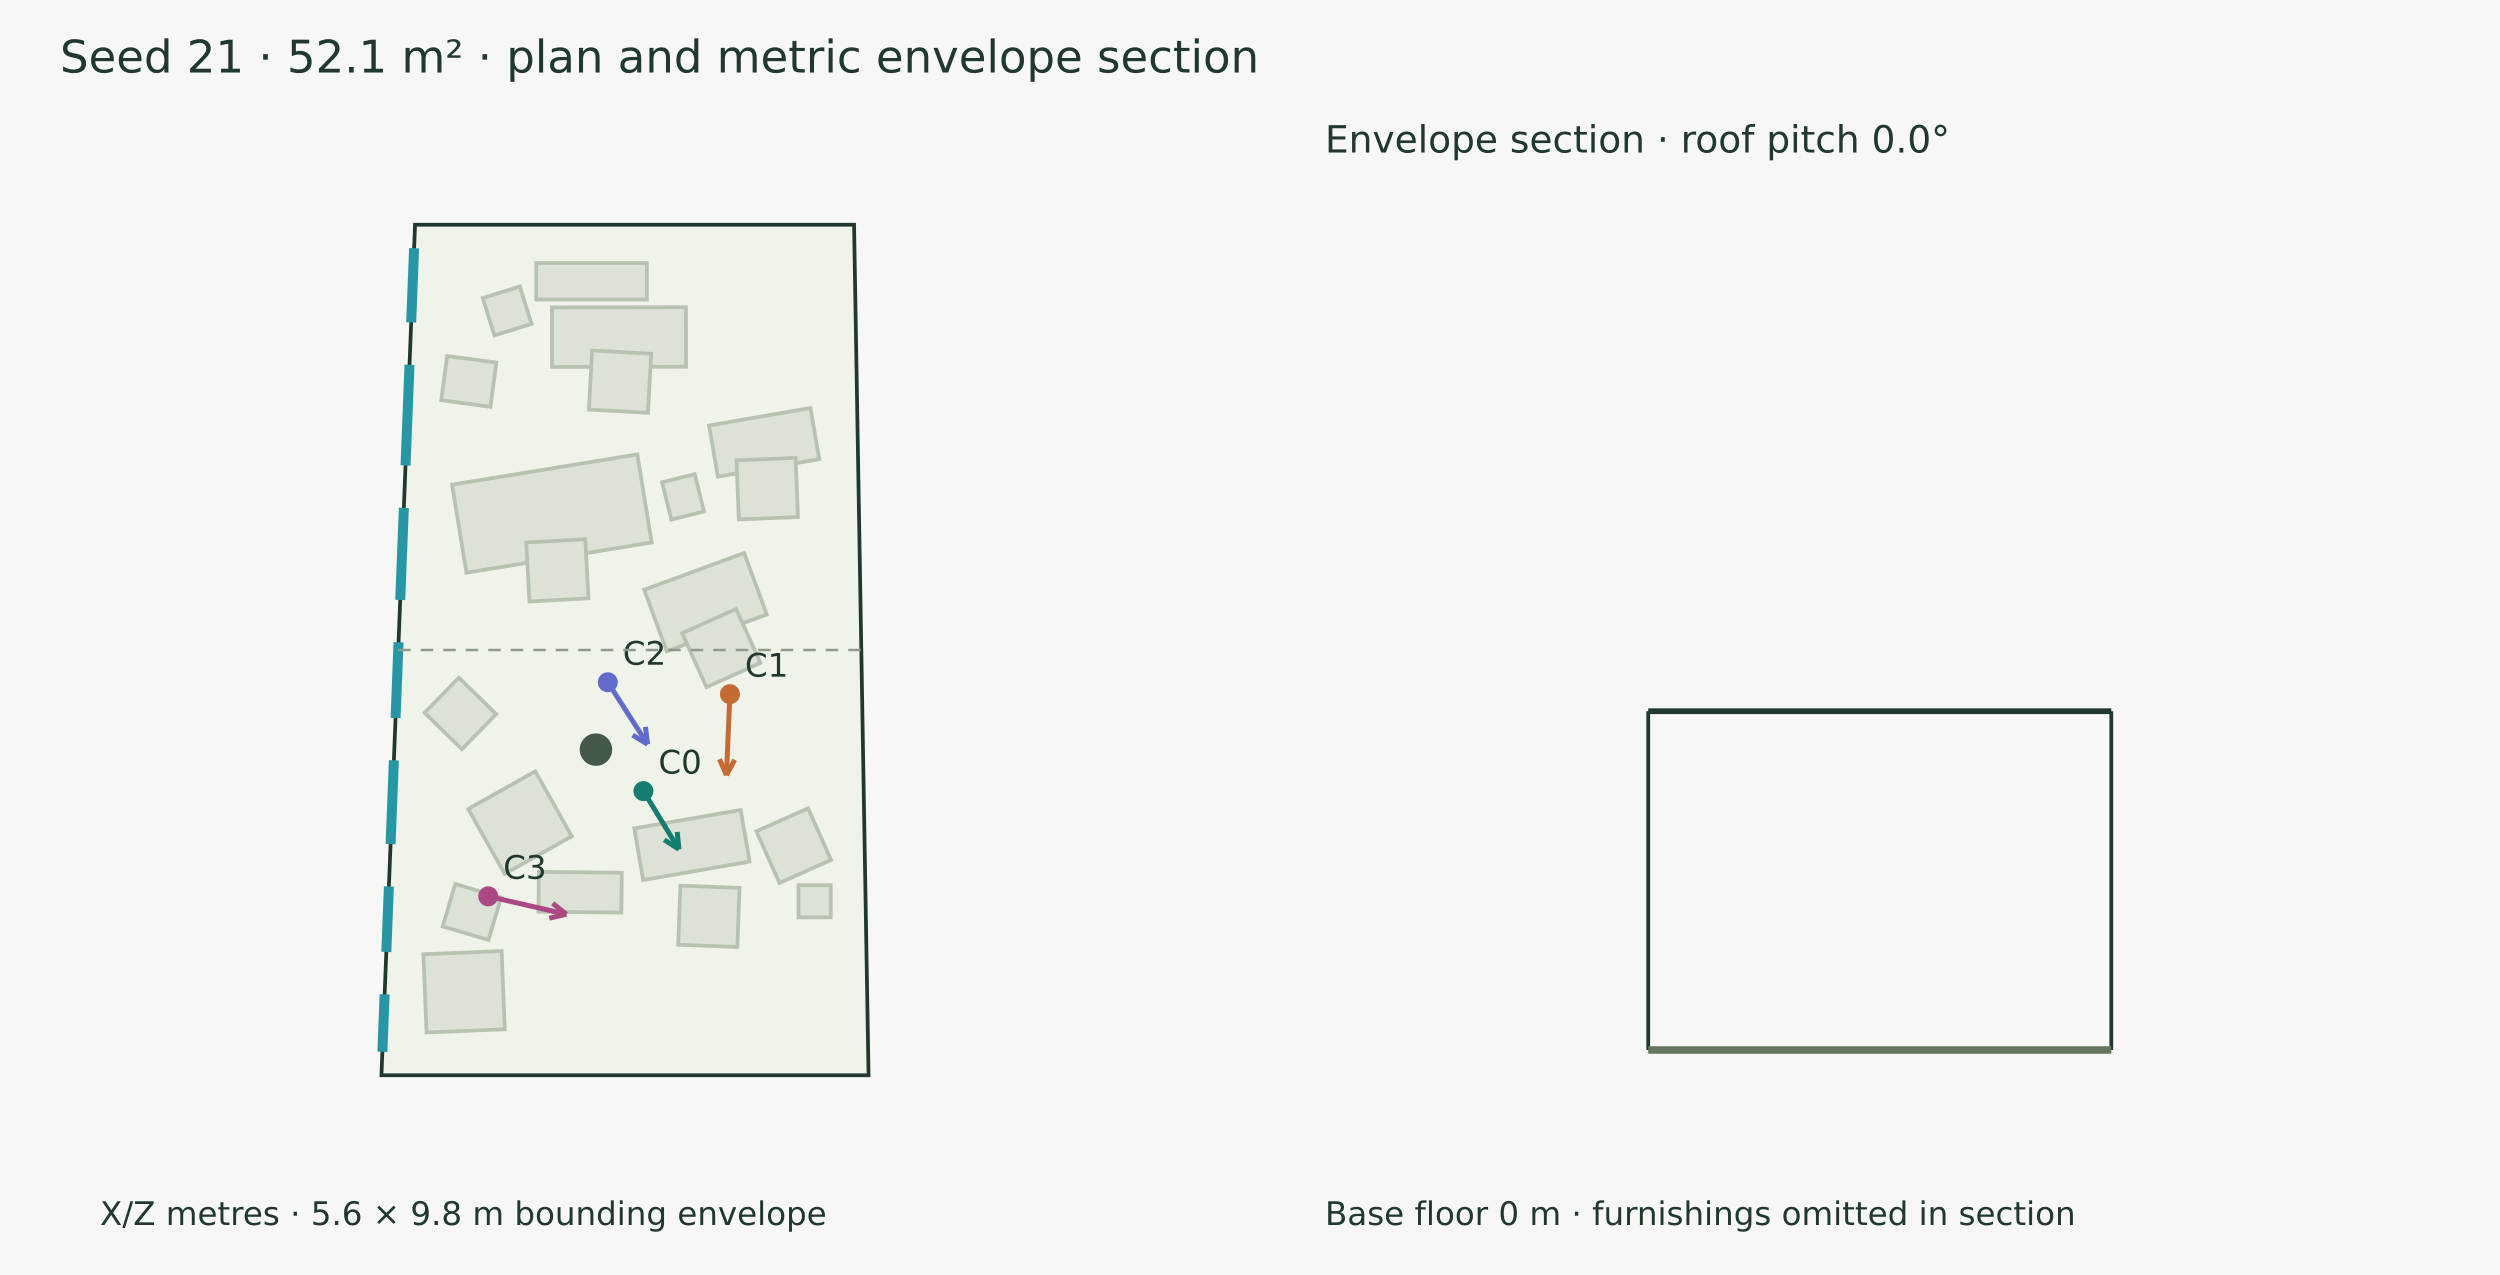
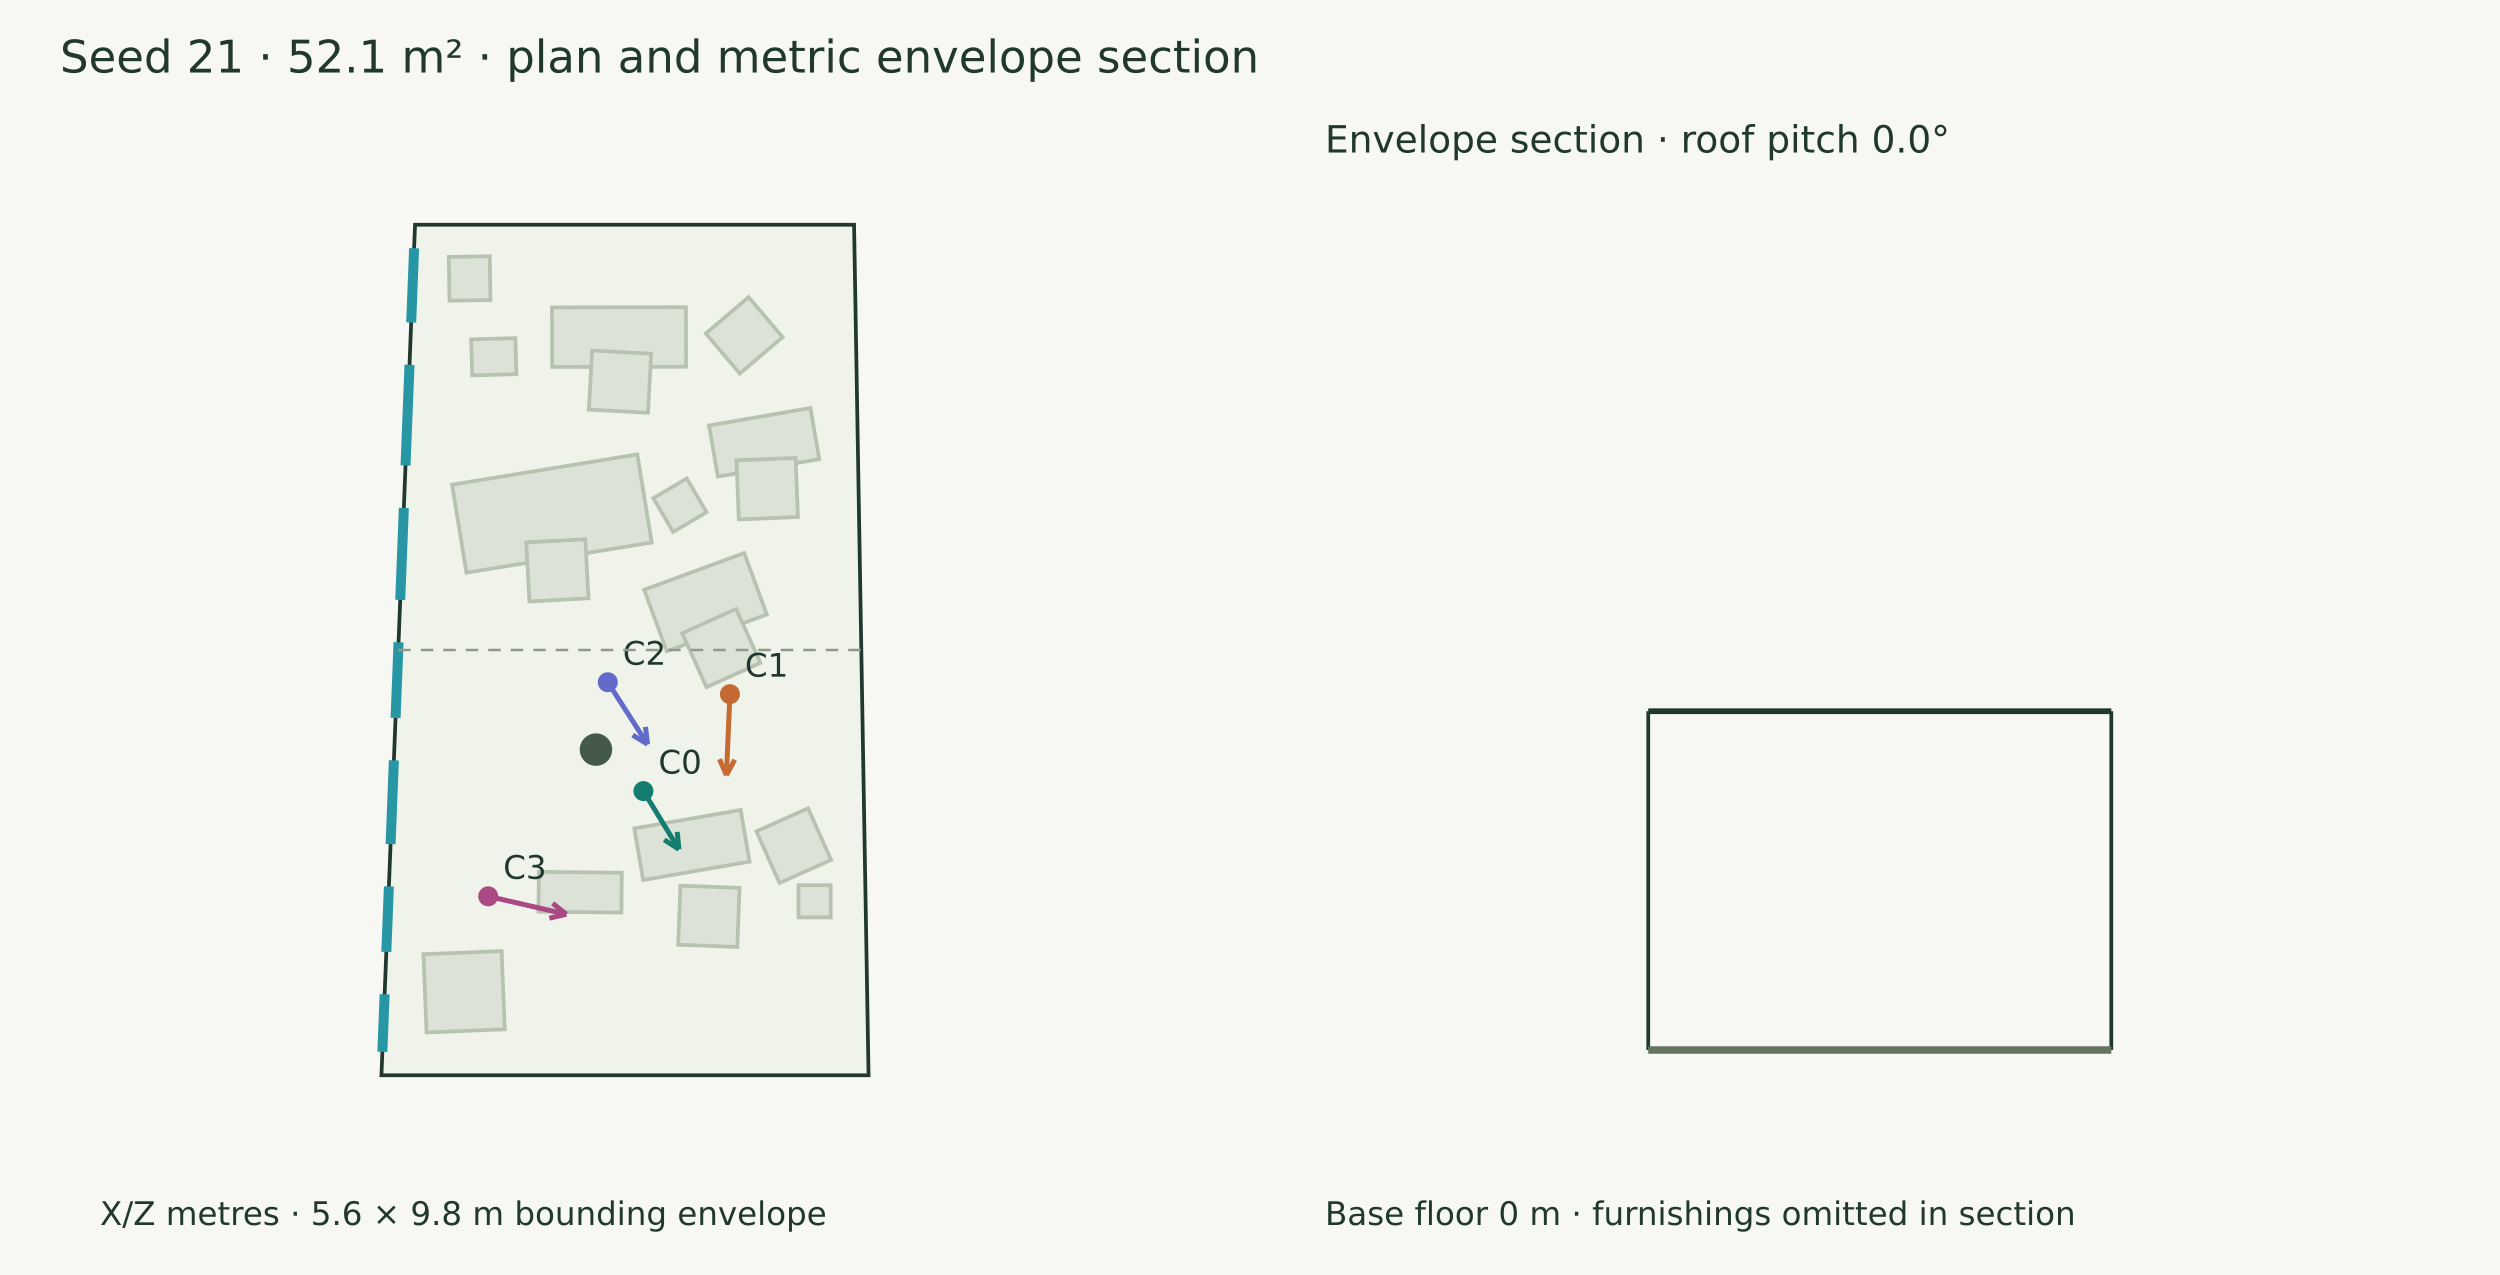
<svg xmlns="http://www.w3.org/2000/svg" width="1000" height="510" viewBox="0 0 1000 510">
  <rect width="100%" height="100%" fill="#f7f8f3" />
  <g font-family="DejaVu Sans" fill="#20382e">
    <text x="24.000" y="29.000" font-size="18">Seed 21 · 52.1 m² · plan and metric envelope section</text>
    <polygon points="166.015,89.897 341.625,89.897 347.424,430.103 152.576,430.103" fill="#eff3e9" stroke="#20382e" stroke-width="1.5" />
    <polygon points="180.831,193.857 254.930,181.764 260.677,216.984 186.578,229.077" fill="#dce3d6" stroke="#b7c2b0" stroke-width="1.5" />
    <polygon points="210.493,216.967 234.118,215.689 235.396,239.314 211.771,240.592" fill="#dce3d6" stroke="#b7c2b0" stroke-width="1.5" />
    <polygon points="253.711,331.359 296.275,323.995 299.846,344.640 257.282,352.004" fill="#dce3d6" stroke="#b7c2b0" stroke-width="1.5" />
    <polygon points="272.167,354.264 295.810,355.148 294.926,378.792 271.283,377.907" fill="#dce3d6" stroke="#b7c2b0" stroke-width="1.5" />
    <polygon points="283.612,170.191 324.164,163.198 327.692,183.657 287.140,190.650" fill="#dce3d6" stroke="#b7c2b0" stroke-width="1.5" />
    <polygon points="294.588,184.121 318.229,183.170 319.180,206.811 295.539,207.762" fill="#dce3d6" stroke="#b7c2b0" stroke-width="1.5" />
    <polygon points="220.787,122.960 274.383,122.882 274.418,146.699 220.822,146.778" fill="#dce3d6" stroke="#b7c2b0" stroke-width="1.5" />
    <polygon points="236.848,140.204 260.473,141.494 259.183,165.119 235.558,163.829" fill="#dce3d6" stroke="#b7c2b0" stroke-width="1.5" />
    <polygon points="257.672,235.892 297.674,221.195 306.714,245.799 266.712,260.496" fill="#dce3d6" stroke="#b7c2b0" stroke-width="1.5" />
    <polygon points="272.875,253.285 294.450,243.575 304.160,265.151 282.585,274.861" fill="#dce3d6" stroke="#b7c2b0" stroke-width="1.5" />
-     <polygon points="214.500,105.206 258.742,105.206 258.742,119.820 214.500,119.820" fill="#dce3d6" stroke="#b7c2b0" stroke-width="1.5" />
    <polygon points="170.618,412.977 169.355,381.687 200.644,380.424 201.907,411.714" fill="#dce3d6" stroke="#b7c2b0" stroke-width="1.5" />
    <polygon points="319.414,354.078 332.288,354.078 332.288,366.952 319.414,366.952" fill="#dce3d6" stroke="#b7c2b0" stroke-width="1.5" />
    <polygon points="332.436,343.965 311.783,353.182 302.566,332.530 323.218,323.312" fill="#dce3d6" stroke="#b7c2b0" stroke-width="1.5" />
    <polygon points="215.549,348.740 248.712,349.093 248.543,365.025 215.379,364.673" fill="#dce3d6" stroke="#b7c2b0" stroke-width="1.5" />
-     <polygon points="264.837,192.906 277.899,189.662 281.609,204.598 268.547,207.842" fill="#dce3d6" stroke="#b7c2b0" stroke-width="1.5" />
-     <polygon points="207.942,114.607 212.594,129.558 197.773,134.169 193.121,119.218" fill="#dce3d6" stroke="#b7c2b0" stroke-width="1.5" />
-     <polygon points="214.131,308.533 228.703,334.512 201.868,349.564 187.296,323.585" fill="#dce3d6" stroke="#b7c2b0" stroke-width="1.5" />
-     <polygon points="198.548,145.040 196.181,162.730 176.483,160.095 178.850,142.405" fill="#dce3d6" stroke="#b7c2b0" stroke-width="1.5" />
-     <polygon points="200.408,359.003 195.414,375.969 177.096,370.577 182.091,353.611" fill="#dce3d6" stroke="#b7c2b0" stroke-width="1.5" />
-     <polygon points="184.756,299.693 169.827,285.117 183.542,271.069 198.472,285.645" fill="#dce3d6" stroke="#b7c2b0" stroke-width="1.5" />
+     <polygon points="188.462,135.766 206.127,135.246 206.551,149.643 188.885,150.163" fill="#dce3d6" stroke="#b7c2b0" stroke-width="1.5" />
+     <polygon points="274.701,191.395 282.642,204.890 269.264,212.762 261.323,199.266" fill="#dce3d6" stroke="#b7c2b0" stroke-width="1.5" />
+     <polygon points="295.927,149.404 282.330,133.406 299.450,118.856 313.047,134.853" fill="#dce3d6" stroke="#b7c2b0" stroke-width="1.5" />
+     <polygon points="179.517,102.765 195.895,102.502 196.176,120.011 179.799,120.275" fill="#dce3d6" stroke="#b7c2b0" stroke-width="1.5" />
    <circle cx="238.378" cy="299.849" r="6.49" fill="#45594a" />
    <path d="M152.948,420.706 L153.855,397.724" stroke="#2797a5" stroke-width="4" fill="none" />
    <path d="M154.525,380.783 L155.560,354.576" stroke="#2797a5" stroke-width="4" fill="none" />
    <path d="M156.229,337.636 L157.552,304.136" stroke="#2797a5" stroke-width="4" fill="none" />
    <path d="M158.222,287.196 L159.418,256.911" stroke="#2797a5" stroke-width="4" fill="none" />
    <path d="M160.087,239.971 L161.542,203.143" stroke="#2797a5" stroke-width="4" fill="none" />
    <path d="M162.211,186.203 L163.802,145.926" stroke="#2797a5" stroke-width="4" fill="none" />
    <path d="M164.471,128.985 L165.644,99.294" stroke="#2797a5" stroke-width="4" fill="none" />
    <path d="M257.366,316.443 L271.578,339.717" stroke="#147d70" stroke-width="2" fill="none" />
    <path d="M271.578,339.717 L265.694,335.924" stroke="#147d70" stroke-width="2" fill="none" />
    <path d="M271.578,339.717 L270.892,332.751" stroke="#147d70" stroke-width="2" fill="none" />
    <circle cx="257.366" cy="316.443" r="4" fill="#147d70" />
    <text x="263.366" y="309.443" font-size="13">C0</text>
    <path d="M291.974,277.671 L290.568,310.087" stroke="#c56a33" stroke-width="2" fill="none" />
    <path d="M290.568,310.087 L287.799,303.658" stroke="#c56a33" stroke-width="2" fill="none" />
    <path d="M290.568,310.087 L293.883,303.922" stroke="#c56a33" stroke-width="2" fill="none" />
    <circle cx="291.974" cy="277.671" r="4" fill="#c56a33" />
    <text x="297.974" y="270.671" font-size="13">C1</text>
    <path d="M243.122,272.900 L259.023,297.700" stroke="#626aca" stroke-width="2" fill="none" />
    <path d="M259.023,297.700 L253.058,294.037" stroke="#626aca" stroke-width="2" fill="none" />
    <path d="M259.023,297.700 L258.184,290.750" stroke="#626aca" stroke-width="2" fill="none" />
    <circle cx="243.122" cy="272.9" r="4" fill="#626aca" />
    <text x="249.122" y="265.900" font-size="13">C2</text>
    <path d="M195.284,358.532 L226.533,365.710" stroke="#aa4984" stroke-width="2" fill="none" />
    <path d="M226.533,365.710 L219.708,367.267" stroke="#aa4984" stroke-width="2" fill="none" />
    <path d="M226.533,365.710 L221.072,361.332" stroke="#aa4984" stroke-width="2" fill="none" />
    <circle cx="195.284" cy="358.532" r="4" fill="#aa4984" />
    <text x="201.284" y="351.532" font-size="13">C3</text>
    <text x="40.000" y="490.000" font-size="13">X/Z metres · 5.6 × 9.8 m bounding envelope</text>
    <path d="M159.296,260.000 L344.524,260.000" stroke="#909a8b" stroke-width="1" stroke-dasharray="5 4" fill="none" />
    <path d="M659.296,284.489 L844.524,284.489" stroke="#20382e" stroke-width="2.3" fill="none" />
    <path d="M659.296,420.000 L659.296,284.489" stroke="#20382e" stroke-width="1.5" fill="none" />
    <path d="M844.524,420.000 L844.524,284.489" stroke="#20382e" stroke-width="1.5" fill="none" />
    <path d="M659.296,420.000 L844.524,420.000" stroke="#65745f" stroke-width="3" fill="none" />
    <path d="M659.296,420.000 L659.296,420.000" stroke="#8d9a85" stroke-width="1" fill="none" />
    <path d="M844.524,420.000 L844.524,420.000" stroke="#8d9a85" stroke-width="1" fill="none" />
    <text x="530.000" y="61.000" font-size="15">Envelope section · roof pitch 0.0°</text>
    <text x="530.000" y="490.000" font-size="13">Base floor 0 m · furnishings omitted in section</text>
  </g>
</svg>
